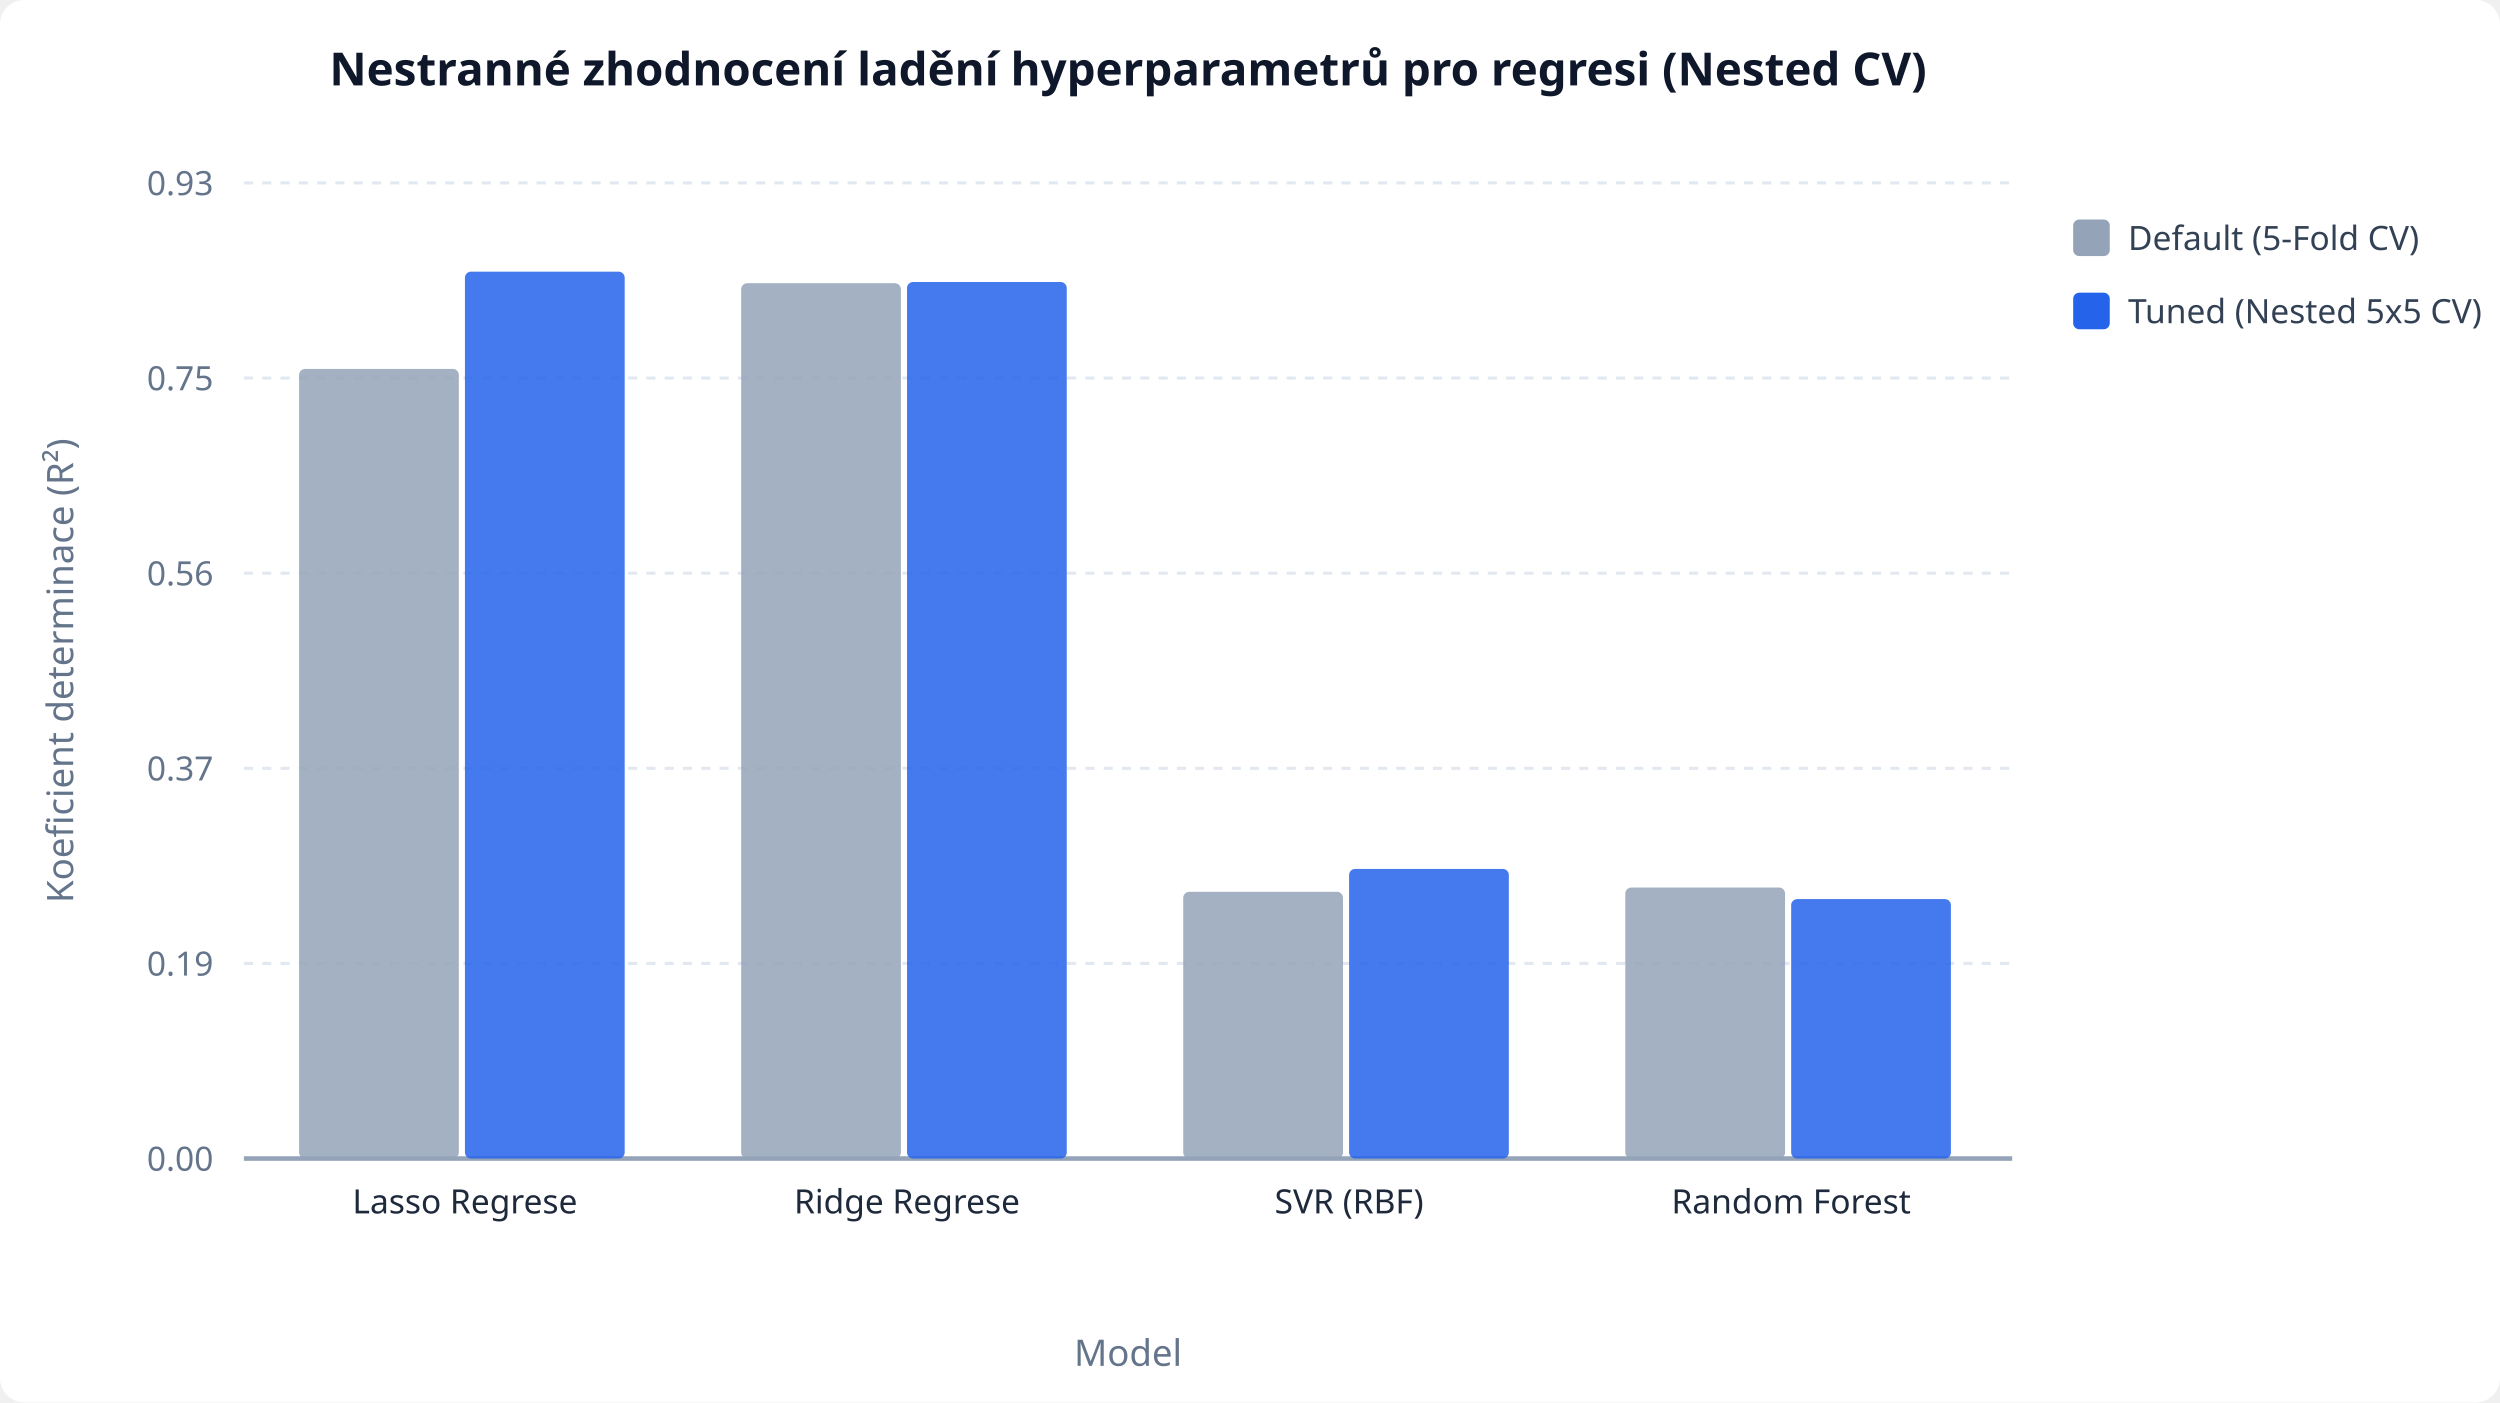
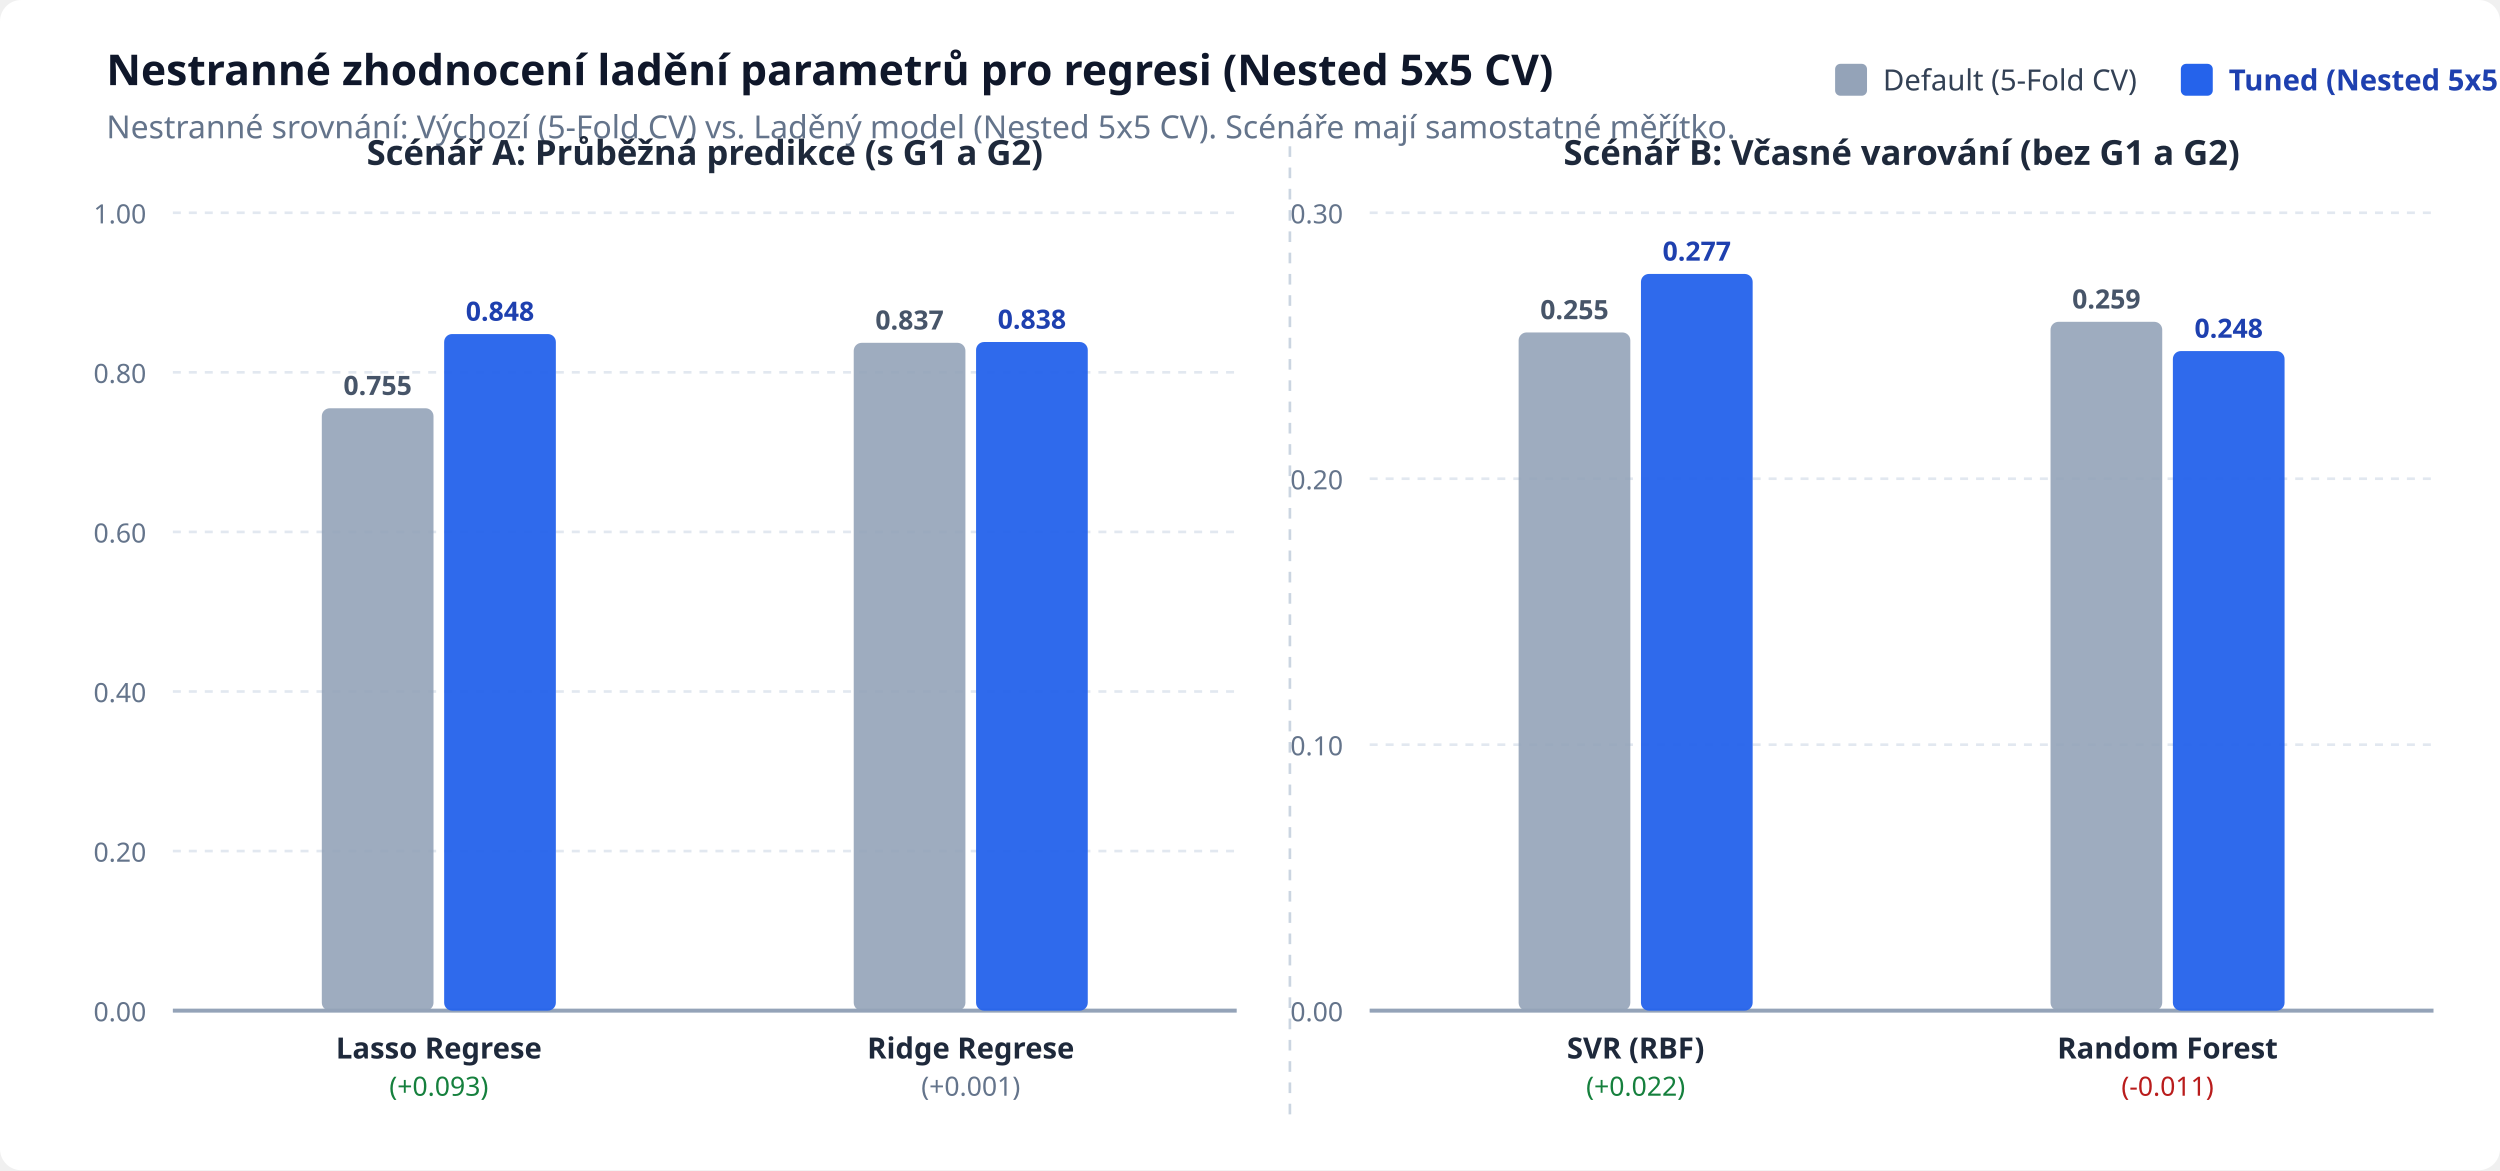
- <svg xmlns="http://www.w3.org/2000/svg" viewBox="0 0 820 460" width="820" height="460" style="background:#ffffff; border-radius:8px; border:1px solid #e2e8f0; font-family:system-ui, sans-serif;">
-   <rect width="820" height="460" fill="#ffffff" rx="8" />
-   <text x="370.0" y="28" text-anchor="middle" font-size="15" font-weight="bold" fill="#0f172a">Nestranné zhodnocení ladění hyperparametrů pro regresi (Nested CV)</text>
-   <text x="370.0" y="448" text-anchor="middle" font-size="12" fill="#64748b">Model</text>
-   <text x="24" y="220.0" text-anchor="middle" font-size="12" fill="#64748b" transform="rotate(-90, 24, 220.0)">Koeficient determinace (R²)</text>
-   <line x1="80" y1="380.0" x2="660" y2="380.0" stroke="#e2e8f0" stroke-width="1" stroke-dasharray="3 3" />
-   <line x1="80" y1="316.0" x2="660" y2="316.0" stroke="#e2e8f0" stroke-width="1" stroke-dasharray="3 3" />
-   <line x1="80" y1="252.0" x2="660" y2="252.0" stroke="#e2e8f0" stroke-width="1" stroke-dasharray="3 3" />
-   <line x1="80" y1="188.0" x2="660" y2="188.0" stroke="#e2e8f0" stroke-width="1" stroke-dasharray="3 3" />
-   <line x1="80" y1="124.0" x2="660" y2="124.0" stroke="#e2e8f0" stroke-width="1" stroke-dasharray="3 3" />
-   <line x1="80" y1="60.0" x2="660" y2="60.0" stroke="#e2e8f0" stroke-width="1" stroke-dasharray="3 3" />
-   <line x1="80" y1="380.0" x2="660" y2="380.0" stroke="#94a3b8" stroke-width="1.5" />
-   <rect x="98.1" y="121.0" width="52.4" height="259.0" rx="2" fill="#94a3b8" opacity="0.85" />
-   <rect x="152.5" y="89.1" width="52.4" height="290.9" rx="2" fill="#2563eb" opacity="0.85" />
-   <rect x="243.1" y="92.9" width="52.4" height="287.1" rx="2" fill="#94a3b8" opacity="0.85" />
-   <rect x="297.5" y="92.5" width="52.4" height="287.5" rx="2" fill="#2563eb" opacity="0.85" />
-   <rect x="388.1" y="292.5" width="52.4" height="87.5" rx="2" fill="#94a3b8" opacity="0.85" />
-   <rect x="442.5" y="285.0" width="52.4" height="95.0" rx="2" fill="#2563eb" opacity="0.85" />
-   <rect x="533.1" y="291.1" width="52.4" height="88.9" rx="2" fill="#94a3b8" opacity="0.85" />
-   <rect x="587.5" y="294.9" width="52.4" height="85.1" rx="2" fill="#2563eb" opacity="0.85" />
-   <text x="70" y="384.0" text-anchor="end" font-family="system-ui, sans-serif" font-size="11" fill="#64748b">0.00</text>
-   <text x="70" y="320.0" text-anchor="end" font-family="system-ui, sans-serif" font-size="11" fill="#64748b">0.19</text>
-   <text x="70" y="256.0" text-anchor="end" font-family="system-ui, sans-serif" font-size="11" fill="#64748b">0.37</text>
-   <text x="70" y="192.0" text-anchor="end" font-family="system-ui, sans-serif" font-size="11" fill="#64748b">0.56</text>
-   <text x="70" y="128.0" text-anchor="end" font-family="system-ui, sans-serif" font-size="11" fill="#64748b">0.75</text>
-   <text x="70" y="64.0" text-anchor="end" font-family="system-ui, sans-serif" font-size="11" fill="#64748b">0.93</text>
-   <text x="152.5" y="398.0" text-anchor="middle" font-family="system-ui, sans-serif" font-size="11" fill="#1e293b">Lasso Regrese</text>
-   <text x="297.5" y="398.0" text-anchor="middle" font-family="system-ui, sans-serif" font-size="11" fill="#1e293b">Ridge Regrese</text>
-   <text x="442.5" y="398.0" text-anchor="middle" font-family="system-ui, sans-serif" font-size="11" fill="#1e293b">SVR (RBF)</text>
-   <text x="587.5" y="398.0" text-anchor="middle" font-family="system-ui, sans-serif" font-size="11" fill="#1e293b">Random Forest</text>
-   <rect x="680" y="72" width="12" height="12" rx="2" fill="#94a3b8" />
-   <text x="698" y="82" font-size="11" fill="#334155">Default (5-Fold CV)</text>
-   <rect x="680" y="96" width="12" height="12" rx="2" fill="#2563eb" />
-   <text x="698" y="106" font-size="11" fill="#334155">Tuned (Nested 5x5 CV)</text>
+ <svg xmlns="http://www.w3.org/2000/svg" viewBox="0 0 940 440" width="940" height="440" style="background:#ffffff; border-radius:8px; border:1px solid #e2e8f0; font-family:system-ui, sans-serif;">
+   <rect width="940" height="440" fill="#ffffff" rx="8" />
+   <text x="40" y="32" font-size="16" font-weight="bold" fill="#0f172a">Nestranné zhodnocení ladění parametrů pro regresi (Nested 5x5 CV)</text>
+   <text x="40" y="52" font-size="12" fill="#64748b">Nestranné srovnání: Výchozí (5-Fold CV) vs. Laděný model (Nested 5x5 CV). Scénáře mají samostatné měřítko.</text>
+   <g transform="translate(690, 24)">
+     <rect x="0" y="0" width="12" height="12" rx="2" fill="#94a3b8" />
+     <text x="18" y="10" font-size="11" fill="#334155">Default (5-Fold CV)</text>
+     <rect x="130" y="0" width="12" height="12" rx="2" fill="#2563eb" />
+     <text x="148" y="10" font-size="11" fill="#1e40af" font-weight="bold">Tuned (Nested 5x5 CV)</text>
+   </g>
+   <line x1="485" y1="55" x2="485" y2="420" stroke="#cbd5e1" stroke-width="1" stroke-dasharray="4 4" />
+   <text x="265.0" y="62" text-anchor="middle" font-size="13" font-weight="bold" fill="#1e293b">Scénář A: Průběžná predikce (s G1 a G2)</text>
+   <line x1="65" y1="380.0" x2="465" y2="380.0" stroke="#e2e8f0" stroke-width="1" stroke-dasharray="3 3" />
+   <text x="55" y="384.0" text-anchor="end" font-family="system-ui, sans-serif" font-size="10" fill="#64748b">0.00</text>
+   <line x1="65" y1="320.0" x2="465" y2="320.0" stroke="#e2e8f0" stroke-width="1" stroke-dasharray="3 3" />
+   <text x="55" y="324.0" text-anchor="end" font-family="system-ui, sans-serif" font-size="10" fill="#64748b">0.20</text>
+   <line x1="65" y1="260.0" x2="465" y2="260.0" stroke="#e2e8f0" stroke-width="1" stroke-dasharray="3 3" />
+   <text x="55" y="264.0" text-anchor="end" font-family="system-ui, sans-serif" font-size="10" fill="#64748b">0.40</text>
+   <line x1="65" y1="200.0" x2="465" y2="200.0" stroke="#e2e8f0" stroke-width="1" stroke-dasharray="3 3" />
+   <text x="55" y="204.0" text-anchor="end" font-family="system-ui, sans-serif" font-size="10" fill="#64748b">0.60</text>
+   <line x1="65" y1="140.0" x2="465" y2="140.0" stroke="#e2e8f0" stroke-width="1" stroke-dasharray="3 3" />
+   <text x="55" y="144.0" text-anchor="end" font-family="system-ui, sans-serif" font-size="10" fill="#64748b">0.80</text>
+   <line x1="65" y1="80.0" x2="465" y2="80.0" stroke="#e2e8f0" stroke-width="1" stroke-dasharray="3 3" />
+   <text x="55" y="84.0" text-anchor="end" font-family="system-ui, sans-serif" font-size="10" fill="#64748b">1.00</text>
+   <line x1="65" y1="380.0" x2="465" y2="380.0" stroke="#94a3b8" stroke-width="1.5" />
+   <rect x="121.0" y="153.5" width="42.0" height="226.5" rx="3" fill="#94a3b8" opacity="0.9" />
+   <text x="142.0" y="148.5" text-anchor="middle" font-family="system-ui, sans-serif" font-size="10" font-weight="600" fill="#475569">0.755</text>
+   <rect x="167.0" y="125.6" width="42.0" height="254.4" rx="3" fill="#2563eb" opacity="0.95" />
+   <text x="188.0" y="120.6" text-anchor="middle" font-family="system-ui, sans-serif" font-size="10" font-weight="600" fill="#1e40af">0.848</text>
+   <text x="165.0" y="398" text-anchor="middle" font-family="system-ui, sans-serif" font-size="11" font-weight="600" fill="#1e293b">Lasso Regrese</text>
+   <text x="165.0" y="412" text-anchor="middle" font-family="system-ui, sans-serif" font-size="10" fill="#15803d">(+0.093)</text>
+   <rect x="321.0" y="128.9" width="42.0" height="251.1" rx="3" fill="#94a3b8" opacity="0.9" />
+   <text x="342.0" y="123.9" text-anchor="middle" font-family="system-ui, sans-serif" font-size="10" font-weight="600" fill="#475569">0.837</text>
+   <rect x="367.0" y="128.6" width="42.0" height="251.4" rx="3" fill="#2563eb" opacity="0.95" />
+   <text x="388.0" y="123.6" text-anchor="middle" font-family="system-ui, sans-serif" font-size="10" font-weight="600" fill="#1e40af">0.838</text>
+   <text x="365.0" y="398" text-anchor="middle" font-family="system-ui, sans-serif" font-size="11" font-weight="600" fill="#1e293b">Ridge Regrese</text>
+   <text x="365.0" y="412" text-anchor="middle" font-family="system-ui, sans-serif" font-size="10" fill="#64748b">(+0.001)</text>
+   <text x="715.0" y="62" text-anchor="middle" font-size="13" font-weight="bold" fill="#1e293b">Scénář B: Včasné varování (bez G1 a G2)</text>
+   <line x1="515" y1="380.0" x2="915" y2="380.0" stroke="#e2e8f0" stroke-width="1" stroke-dasharray="3 3" />
+   <text x="505" y="384.0" text-anchor="end" font-family="system-ui, sans-serif" font-size="10" fill="#64748b">0.00</text>
+   <line x1="515" y1="280.0" x2="915" y2="280.0" stroke="#e2e8f0" stroke-width="1" stroke-dasharray="3 3" />
+   <text x="505" y="284.0" text-anchor="end" font-family="system-ui, sans-serif" font-size="10" fill="#64748b">0.10</text>
+   <line x1="515" y1="180.0" x2="915" y2="180.0" stroke="#e2e8f0" stroke-width="1" stroke-dasharray="3 3" />
+   <text x="505" y="184.0" text-anchor="end" font-family="system-ui, sans-serif" font-size="10" fill="#64748b">0.20</text>
+   <line x1="515" y1="80.0" x2="915" y2="80.0" stroke="#e2e8f0" stroke-width="1" stroke-dasharray="3 3" />
+   <text x="505" y="84.0" text-anchor="end" font-family="system-ui, sans-serif" font-size="10" fill="#64748b">0.30</text>
+   <line x1="515" y1="380.0" x2="915" y2="380.0" stroke="#94a3b8" stroke-width="1.5" />
+   <rect x="571.0" y="125.0" width="42.0" height="255.0" rx="3" fill="#94a3b8" opacity="0.9" />
+   <text x="592.0" y="120.0" text-anchor="middle" font-family="system-ui, sans-serif" font-size="10" font-weight="600" fill="#475569">0.255</text>
+   <rect x="617.0" y="103.0" width="42.0" height="277.0" rx="3" fill="#2563eb" opacity="0.95" />
+   <text x="638.0" y="98.0" text-anchor="middle" font-family="system-ui, sans-serif" font-size="10" font-weight="600" fill="#1e40af">0.277</text>
+   <text x="615.0" y="398" text-anchor="middle" font-family="system-ui, sans-serif" font-size="11" font-weight="600" fill="#1e293b">SVR (RBF)</text>
+   <text x="615.0" y="412" text-anchor="middle" font-family="system-ui, sans-serif" font-size="10" fill="#15803d">(+0.022)</text>
+   <rect x="771.0" y="121.0" width="42.0" height="259.0" rx="3" fill="#94a3b8" opacity="0.9" />
+   <text x="792.0" y="116.0" text-anchor="middle" font-family="system-ui, sans-serif" font-size="10" font-weight="600" fill="#475569">0.259</text>
+   <rect x="817.0" y="132.0" width="42.0" height="248.0" rx="3" fill="#2563eb" opacity="0.95" />
+   <text x="838.0" y="127.0" text-anchor="middle" font-family="system-ui, sans-serif" font-size="10" font-weight="600" fill="#1e40af">0.248</text>
+   <text x="815.0" y="398" text-anchor="middle" font-family="system-ui, sans-serif" font-size="11" font-weight="600" fill="#1e293b">Random Forest</text>
+   <text x="815.0" y="412" text-anchor="middle" font-family="system-ui, sans-serif" font-size="10" fill="#b91c1c">(-0.011)</text>
</svg>
